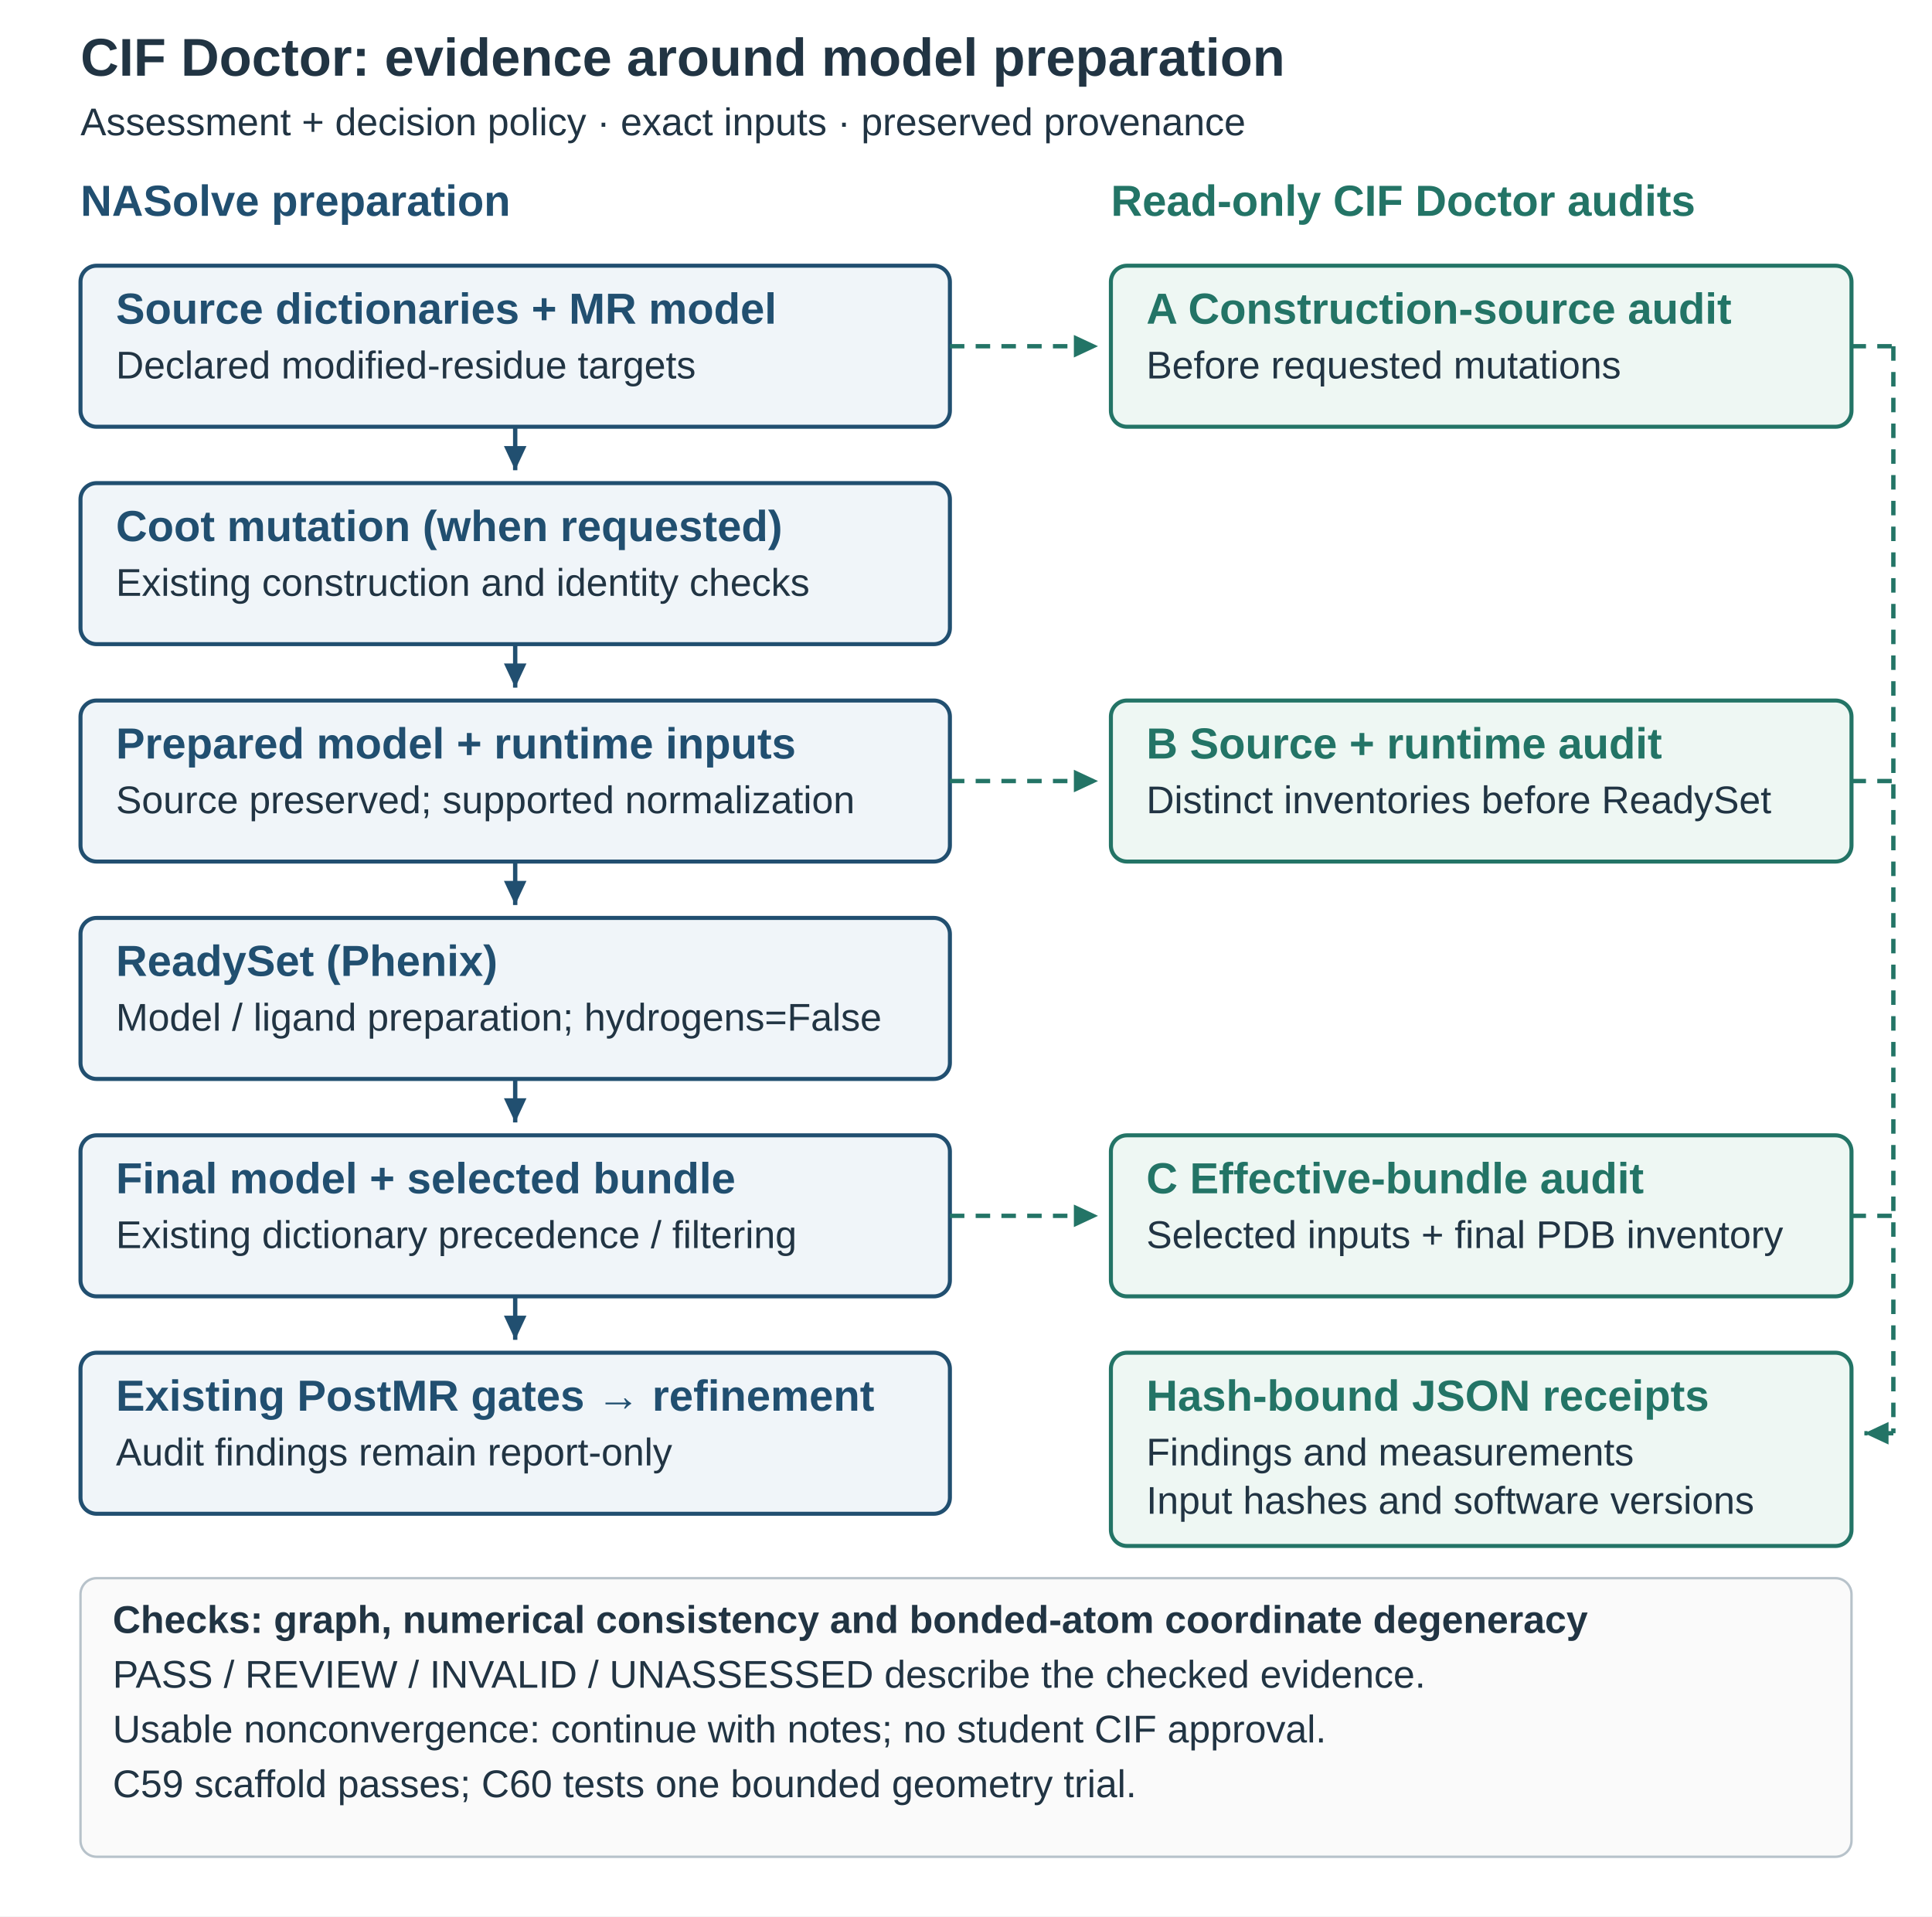
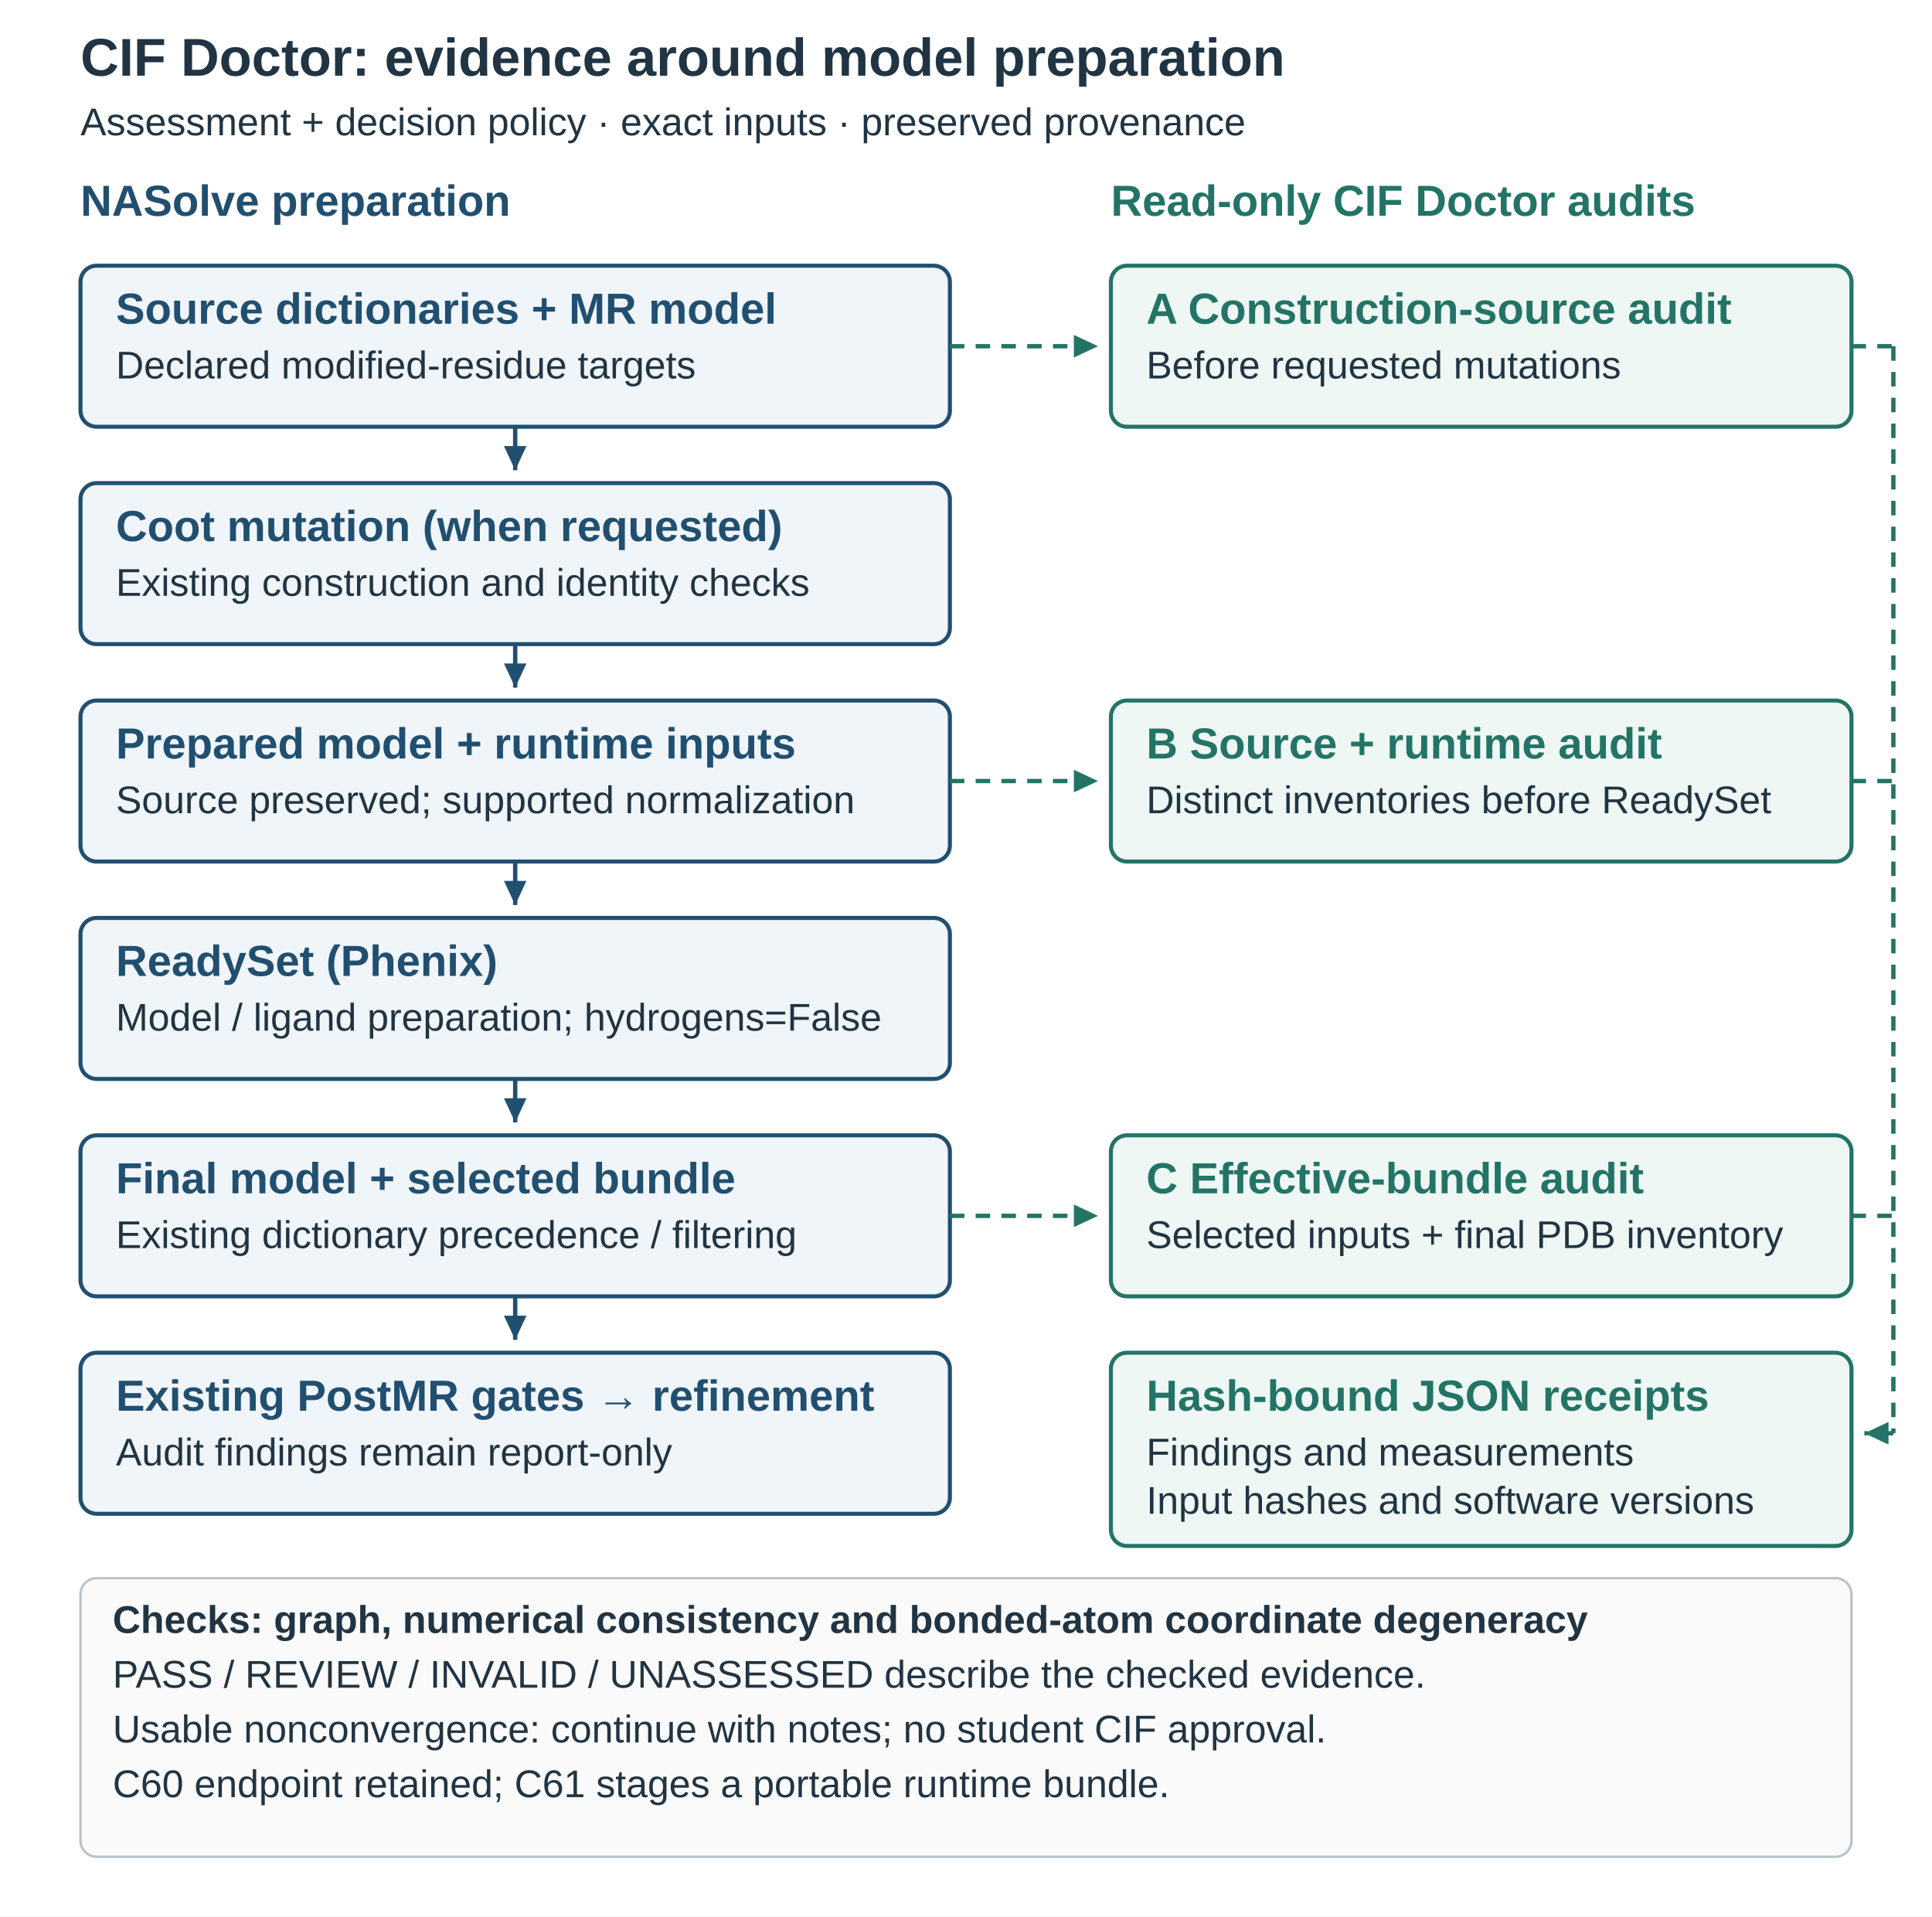
<svg xmlns="http://www.w3.org/2000/svg" width="180mm" height="178.5mm" viewBox="0 0 1200 1190" role="img" aria-labelledby="title description">
  <rect width="1200" height="1190" fill="white" />
  <text x="50" y="47" font-family="Arial, Helvetica, sans-serif" font-size="33" font-weight="bold" fill="#213443" text-anchor="start">CIF Doctor: evidence around model preparation</text>
  <text x="50" y="84" font-family="Arial, Helvetica, sans-serif" font-size="24" font-weight="normal" fill="#213443" text-anchor="start">Assessment + decision policy · exact inputs · preserved provenance</text>
  <text x="50" y="134" font-family="Arial, Helvetica, sans-serif" font-size="27" font-weight="bold" fill="#214f70" text-anchor="start">NASolve preparation</text>
  <text x="690" y="134" font-family="Arial, Helvetica, sans-serif" font-size="27" font-weight="bold" fill="#237466" text-anchor="start">Read-only CIF Doctor audits</text>
  <g id="source-inputs">
    <rect x="50" y="165" width="540" height="100" rx="10" fill="#f0f5f9" stroke="#214f70" stroke-width="2.5" />
    <text x="72" y="201" font-family="Arial, Helvetica, sans-serif" font-size="27" font-weight="bold" fill="#214f70" text-anchor="start">Source dictionaries + MR model</text>
    <text x="72" y="235" font-family="Arial, Helvetica, sans-serif" font-size="24" font-weight="normal" fill="#213443" text-anchor="start">Declared modified-residue targets</text>
  </g>
  <g id="coot-mutation">
    <rect x="50" y="300" width="540" height="100" rx="10" fill="#f0f5f9" stroke="#214f70" stroke-width="2.5" />
    <text x="72" y="336" font-family="Arial, Helvetica, sans-serif" font-size="27" font-weight="bold" fill="#214f70" text-anchor="start">Coot mutation (when requested)</text>
    <text x="72" y="370" font-family="Arial, Helvetica, sans-serif" font-size="24" font-weight="normal" fill="#213443" text-anchor="start">Existing construction and identity checks</text>
  </g>
  <g id="prepared-inputs">
    <rect x="50" y="435" width="540" height="100" rx="10" fill="#f0f5f9" stroke="#214f70" stroke-width="2.5" />
    <text x="72" y="471" font-family="Arial, Helvetica, sans-serif" font-size="27" font-weight="bold" fill="#214f70" text-anchor="start">Prepared model + runtime inputs</text>
    <text x="72" y="505" font-family="Arial, Helvetica, sans-serif" font-size="24" font-weight="normal" fill="#213443" text-anchor="start">Source preserved; supported normalization</text>
  </g>
  <g id="readyset">
    <rect x="50" y="570" width="540" height="100" rx="10" fill="#f0f5f9" stroke="#214f70" stroke-width="2.5" />
    <text x="72" y="606" font-family="Arial, Helvetica, sans-serif" font-size="27" font-weight="bold" fill="#214f70" text-anchor="start">ReadySet (Phenix)</text>
    <text x="72" y="640" font-family="Arial, Helvetica, sans-serif" font-size="24" font-weight="normal" fill="#213443" text-anchor="start">Model / ligand preparation; hydrogens=False</text>
  </g>
  <g id="effective-inputs">
    <rect x="50" y="705" width="540" height="100" rx="10" fill="#f0f5f9" stroke="#214f70" stroke-width="2.5" />
    <text x="72" y="741" font-family="Arial, Helvetica, sans-serif" font-size="27" font-weight="bold" fill="#214f70" text-anchor="start">Final model + selected bundle</text>
    <text x="72" y="775" font-family="Arial, Helvetica, sans-serif" font-size="24" font-weight="normal" fill="#213443" text-anchor="start">Existing dictionary precedence / filtering</text>
  </g>
  <g id="postmr-gates">
    <rect x="50" y="840" width="540" height="100" rx="10" fill="#f0f5f9" stroke="#214f70" stroke-width="2.5" />
    <text x="72" y="876" font-family="Arial, Helvetica, sans-serif" font-size="27" font-weight="bold" fill="#214f70" text-anchor="start">Existing PostMR gates → refinement</text>
    <text x="72" y="910" font-family="Arial, Helvetica, sans-serif" font-size="24" font-weight="normal" fill="#213443" text-anchor="start">Audit findings remain report-only</text>
  </g>
  <g id="preparation-flow-0">
    <path d="M 320.0 265.0 L 320.0 292.0" fill="none" stroke="#214f70" stroke-width="2.7" />
    <polygon points="320.0,292.0 313.0,277.0 327.0,277.0" fill="#214f70" />
  </g>
  <g id="preparation-flow-1">
    <path d="M 320.0 400.0 L 320.0 427.0" fill="none" stroke="#214f70" stroke-width="2.7" />
    <polygon points="320.0,427.0 313.0,412.0 327.0,412.0" fill="#214f70" />
  </g>
  <g id="preparation-flow-2">
    <path d="M 320.0 535.0 L 320.0 562.0" fill="none" stroke="#214f70" stroke-width="2.7" />
    <polygon points="320.0,562.0 313.0,547.0 327.0,547.0" fill="#214f70" />
  </g>
  <g id="preparation-flow-3">
    <path d="M 320.0 670.0 L 320.0 697.0" fill="none" stroke="#214f70" stroke-width="2.7" />
    <polygon points="320.0,697.0 313.0,682.0 327.0,682.0" fill="#214f70" />
  </g>
  <g id="preparation-flow-4">
    <path d="M 320.0 805.0 L 320.0 832.0" fill="none" stroke="#214f70" stroke-width="2.7" />
    <polygon points="320.0,832.0 313.0,817.0 327.0,817.0" fill="#214f70" />
  </g>
  <g id="mutation-audit">
    <rect x="690" y="165" width="460" height="100" rx="10" fill="#eef7f3" stroke="#237466" stroke-width="2.5" />
    <text x="712" y="201" font-family="Arial, Helvetica, sans-serif" font-size="27" font-weight="bold" fill="#237466" text-anchor="start">A  Construction-source audit</text>
    <text x="712" y="235" font-family="Arial, Helvetica, sans-serif" font-size="24" font-weight="normal" fill="#213443" text-anchor="start">Before requested mutations</text>
  </g>
  <g id="audit-branch-mutation-audit">
    <path d="M 590.0 215.0 L 599.0 215.0" fill="none" stroke="#237466" stroke-width="2.7" />
    <path d="M 606.0 215.0 L 615.0 215.0" fill="none" stroke="#237466" stroke-width="2.7" />
    <path d="M 622.0 215.0 L 631.0 215.0" fill="none" stroke="#237466" stroke-width="2.7" />
    <path d="M 638.0 215.0 L 647.0 215.0" fill="none" stroke="#237466" stroke-width="2.7" />
    <path d="M 654.0 215.0 L 663.0 215.0" fill="none" stroke="#237466" stroke-width="2.7" />
    <path d="M 670.0 215.0 L 679.0 215.0" fill="none" stroke="#237466" stroke-width="2.7" />
    <polygon points="682.0,215.0 667.0,222.0 667.0,208.0" fill="#237466" />
  </g>
  <g id="source-runtime-audit">
    <rect x="690" y="435" width="460" height="100" rx="10" fill="#eef7f3" stroke="#237466" stroke-width="2.5" />
    <text x="712" y="471" font-family="Arial, Helvetica, sans-serif" font-size="27" font-weight="bold" fill="#237466" text-anchor="start">B  Source + runtime audit</text>
    <text x="712" y="505" font-family="Arial, Helvetica, sans-serif" font-size="24" font-weight="normal" fill="#213443" text-anchor="start">Distinct inventories before ReadySet</text>
  </g>
  <g id="audit-branch-source-runtime-audit">
    <path d="M 590.0 485.0 L 599.0 485.0" fill="none" stroke="#237466" stroke-width="2.7" />
    <path d="M 606.0 485.0 L 615.0 485.0" fill="none" stroke="#237466" stroke-width="2.7" />
    <path d="M 622.0 485.0 L 631.0 485.0" fill="none" stroke="#237466" stroke-width="2.7" />
    <path d="M 638.0 485.0 L 647.0 485.0" fill="none" stroke="#237466" stroke-width="2.7" />
    <path d="M 654.0 485.0 L 663.0 485.0" fill="none" stroke="#237466" stroke-width="2.7" />
    <path d="M 670.0 485.0 L 679.0 485.0" fill="none" stroke="#237466" stroke-width="2.7" />
    <polygon points="682.0,485.0 667.0,492.0 667.0,478.0" fill="#237466" />
  </g>
  <g id="effective-audit">
    <rect x="690" y="705" width="460" height="100" rx="10" fill="#eef7f3" stroke="#237466" stroke-width="2.5" />
    <text x="712" y="741" font-family="Arial, Helvetica, sans-serif" font-size="27" font-weight="bold" fill="#237466" text-anchor="start">C  Effective-bundle audit</text>
    <text x="712" y="775" font-family="Arial, Helvetica, sans-serif" font-size="24" font-weight="normal" fill="#213443" text-anchor="start">Selected inputs + final PDB inventory</text>
  </g>
  <g id="audit-branch-effective-audit">
    <path d="M 590.0 755.0 L 599.0 755.0" fill="none" stroke="#237466" stroke-width="2.7" />
    <path d="M 606.0 755.0 L 615.0 755.0" fill="none" stroke="#237466" stroke-width="2.7" />
    <path d="M 622.0 755.0 L 631.0 755.0" fill="none" stroke="#237466" stroke-width="2.7" />
    <path d="M 638.0 755.0 L 647.0 755.0" fill="none" stroke="#237466" stroke-width="2.7" />
    <path d="M 654.0 755.0 L 663.0 755.0" fill="none" stroke="#237466" stroke-width="2.7" />
    <path d="M 670.0 755.0 L 679.0 755.0" fill="none" stroke="#237466" stroke-width="2.7" />
    <polygon points="682.0,755.0 667.0,762.0 667.0,748.0" fill="#237466" />
  </g>
  <g id="json-receipts">
    <rect x="690" y="840" width="460" height="120" rx="10" fill="#eef7f3" stroke="#237466" stroke-width="2.5" />
    <text x="712" y="876" font-family="Arial, Helvetica, sans-serif" font-size="27" font-weight="bold" fill="#237466" text-anchor="start">Hash-bound JSON receipts</text>
    <text x="712" y="910" font-family="Arial, Helvetica, sans-serif" font-size="24" font-weight="normal" fill="#213443" text-anchor="start">Findings and measurements</text>
    <text x="712" y="940" font-family="Arial, Helvetica, sans-serif" font-size="24" font-weight="normal" fill="#213443" text-anchor="start">Input hashes and software versions</text>
  </g>
  <g id="mutation-to-receipts">
    <path d="M 1150.0 215.0 L 1159.0 215.0" fill="none" stroke="#237466" stroke-width="2.7" />
    <path d="M 1166.0 215.0 L 1175.0 215.0" fill="none" stroke="#237466" stroke-width="2.7" />
    <path d="M 1176.0 215.0 L 1176.0 224.0" fill="none" stroke="#237466" stroke-width="2.7" />
    <path d="M 1176.0 231.0 L 1176.0 240.0" fill="none" stroke="#237466" stroke-width="2.7" />
    <path d="M 1176.0 247.0 L 1176.0 256.0" fill="none" stroke="#237466" stroke-width="2.7" />
    <path d="M 1176.0 263.0 L 1176.0 272.0" fill="none" stroke="#237466" stroke-width="2.7" />
    <path d="M 1176.0 279.0 L 1176.0 288.0" fill="none" stroke="#237466" stroke-width="2.7" />
    <path d="M 1176.0 295.0 L 1176.0 304.0" fill="none" stroke="#237466" stroke-width="2.7" />
    <path d="M 1176.0 311.0 L 1176.0 320.0" fill="none" stroke="#237466" stroke-width="2.7" />
    <path d="M 1176.0 327.0 L 1176.0 336.0" fill="none" stroke="#237466" stroke-width="2.7" />
    <path d="M 1176.0 343.0 L 1176.0 352.0" fill="none" stroke="#237466" stroke-width="2.7" />
    <path d="M 1176.0 359.0 L 1176.0 368.0" fill="none" stroke="#237466" stroke-width="2.7" />
    <path d="M 1176.0 375.0 L 1176.0 384.0" fill="none" stroke="#237466" stroke-width="2.7" />
    <path d="M 1176.0 391.0 L 1176.0 400.0" fill="none" stroke="#237466" stroke-width="2.7" />
    <path d="M 1176.0 407.0 L 1176.0 416.0" fill="none" stroke="#237466" stroke-width="2.7" />
    <path d="M 1176.0 423.0 L 1176.0 432.0" fill="none" stroke="#237466" stroke-width="2.7" />
    <path d="M 1176.0 439.0 L 1176.0 448.0" fill="none" stroke="#237466" stroke-width="2.7" />
    <path d="M 1176.0 455.0 L 1176.0 464.0" fill="none" stroke="#237466" stroke-width="2.7" />
    <path d="M 1176.0 471.0 L 1176.0 480.0" fill="none" stroke="#237466" stroke-width="2.7" />
    <path d="M 1176.0 487.0 L 1176.0 496.0" fill="none" stroke="#237466" stroke-width="2.7" />
    <path d="M 1176.0 503.0 L 1176.0 512.0" fill="none" stroke="#237466" stroke-width="2.7" />
    <path d="M 1176.0 519.0 L 1176.0 528.0" fill="none" stroke="#237466" stroke-width="2.7" />
    <path d="M 1176.0 535.0 L 1176.0 544.0" fill="none" stroke="#237466" stroke-width="2.7" />
    <path d="M 1176.0 551.0 L 1176.0 560.0" fill="none" stroke="#237466" stroke-width="2.7" />
    <path d="M 1176.0 567.0 L 1176.0 576.0" fill="none" stroke="#237466" stroke-width="2.7" />
    <path d="M 1176.0 583.0 L 1176.0 592.0" fill="none" stroke="#237466" stroke-width="2.7" />
    <path d="M 1176.0 599.0 L 1176.0 608.0" fill="none" stroke="#237466" stroke-width="2.7" />
    <path d="M 1176.0 615.0 L 1176.0 624.0" fill="none" stroke="#237466" stroke-width="2.7" />
    <path d="M 1176.0 631.0 L 1176.0 640.0" fill="none" stroke="#237466" stroke-width="2.7" />
    <path d="M 1176.0 647.0 L 1176.0 656.0" fill="none" stroke="#237466" stroke-width="2.7" />
    <path d="M 1176.0 663.0 L 1176.0 672.0" fill="none" stroke="#237466" stroke-width="2.7" />
    <path d="M 1176.0 679.0 L 1176.0 688.0" fill="none" stroke="#237466" stroke-width="2.7" />
    <path d="M 1176.0 695.0 L 1176.0 704.0" fill="none" stroke="#237466" stroke-width="2.7" />
    <path d="M 1176.0 711.0 L 1176.0 720.0" fill="none" stroke="#237466" stroke-width="2.7" />
    <path d="M 1176.0 727.0 L 1176.0 736.0" fill="none" stroke="#237466" stroke-width="2.7" />
    <path d="M 1176.0 743.0 L 1176.0 752.0" fill="none" stroke="#237466" stroke-width="2.7" />
    <path d="M 1176.0 759.0 L 1176.0 768.0" fill="none" stroke="#237466" stroke-width="2.7" />
    <path d="M 1176.0 775.0 L 1176.0 784.0" fill="none" stroke="#237466" stroke-width="2.7" />
    <path d="M 1176.0 791.0 L 1176.0 800.0" fill="none" stroke="#237466" stroke-width="2.7" />
    <path d="M 1176.0 807.0 L 1176.0 816.0" fill="none" stroke="#237466" stroke-width="2.7" />
    <path d="M 1176.0 823.0 L 1176.0 832.0" fill="none" stroke="#237466" stroke-width="2.7" />
    <path d="M 1176.0 839.0 L 1176.0 848.0" fill="none" stroke="#237466" stroke-width="2.7" />
    <path d="M 1176.0 855.0 L 1176.0 864.0" fill="none" stroke="#237466" stroke-width="2.7" />
    <path d="M 1176.0 871.0 L 1176.0 880.0" fill="none" stroke="#237466" stroke-width="2.7" />
    <path d="M 1176.0 887.0 L 1176.0 890.0" fill="none" stroke="#237466" stroke-width="2.7" />
    <path d="M 1176.0 890.0 L 1167.0 890.0" fill="none" stroke="#237466" stroke-width="2.7" />
    <path d="M 1160.0 890.0 L 1158.0 890.0" fill="none" stroke="#237466" stroke-width="2.7" />
    <polygon points="1158.0,890.0 1173.0,883.0 1173.0,897.0" fill="#237466" />
  </g>
  <g id="source-to-receipts">
    <path d="M 1150.0 485.0 L 1159.0 485.0" fill="none" stroke="#237466" stroke-width="2.7" />
    <path d="M 1166.0 485.0 L 1175.0 485.0" fill="none" stroke="#237466" stroke-width="2.7" />
  </g>
  <g id="effective-to-receipts">
    <path d="M 1150.0 755.0 L 1159.0 755.0" fill="none" stroke="#237466" stroke-width="2.7" />
    <path d="M 1166.0 755.0 L 1175.0 755.0" fill="none" stroke="#237466" stroke-width="2.7" />
  </g>
  <g id="scope-notes">
    <rect x="50" y="980" width="1100" height="173" rx="10" fill="#fafafa" stroke="#b7c2ca" stroke-width="1.5" />
    <text x="70" y="1014" font-family="Arial, Helvetica, sans-serif" font-size="24" font-weight="bold" fill="#213443" text-anchor="start">Checks: graph, numerical consistency and bonded-atom coordinate degeneracy</text>
    <text x="70" y="1048" font-family="Arial, Helvetica, sans-serif" font-size="24" font-weight="normal" fill="#213443" text-anchor="start">PASS / REVIEW / INVALID / UNASSESSED describe the checked evidence.</text>
    <text x="70" y="1082" font-family="Arial, Helvetica, sans-serif" font-size="24" font-weight="normal" fill="#213443" text-anchor="start">Usable nonconvergence: continue with notes; no student CIF approval.</text>
-     <text x="70" y="1116" font-family="Arial, Helvetica, sans-serif" font-size="24" font-weight="normal" fill="#213443" text-anchor="start">C59 scaffold passes; C60 tests one bounded geometry trial.</text>
+     <text x="70" y="1116" font-family="Arial, Helvetica, sans-serif" font-size="24" font-weight="normal" fill="#213443" text-anchor="start">C60 endpoint retained; C61 stages a portable runtime bundle.</text>
  </g>
</svg>
